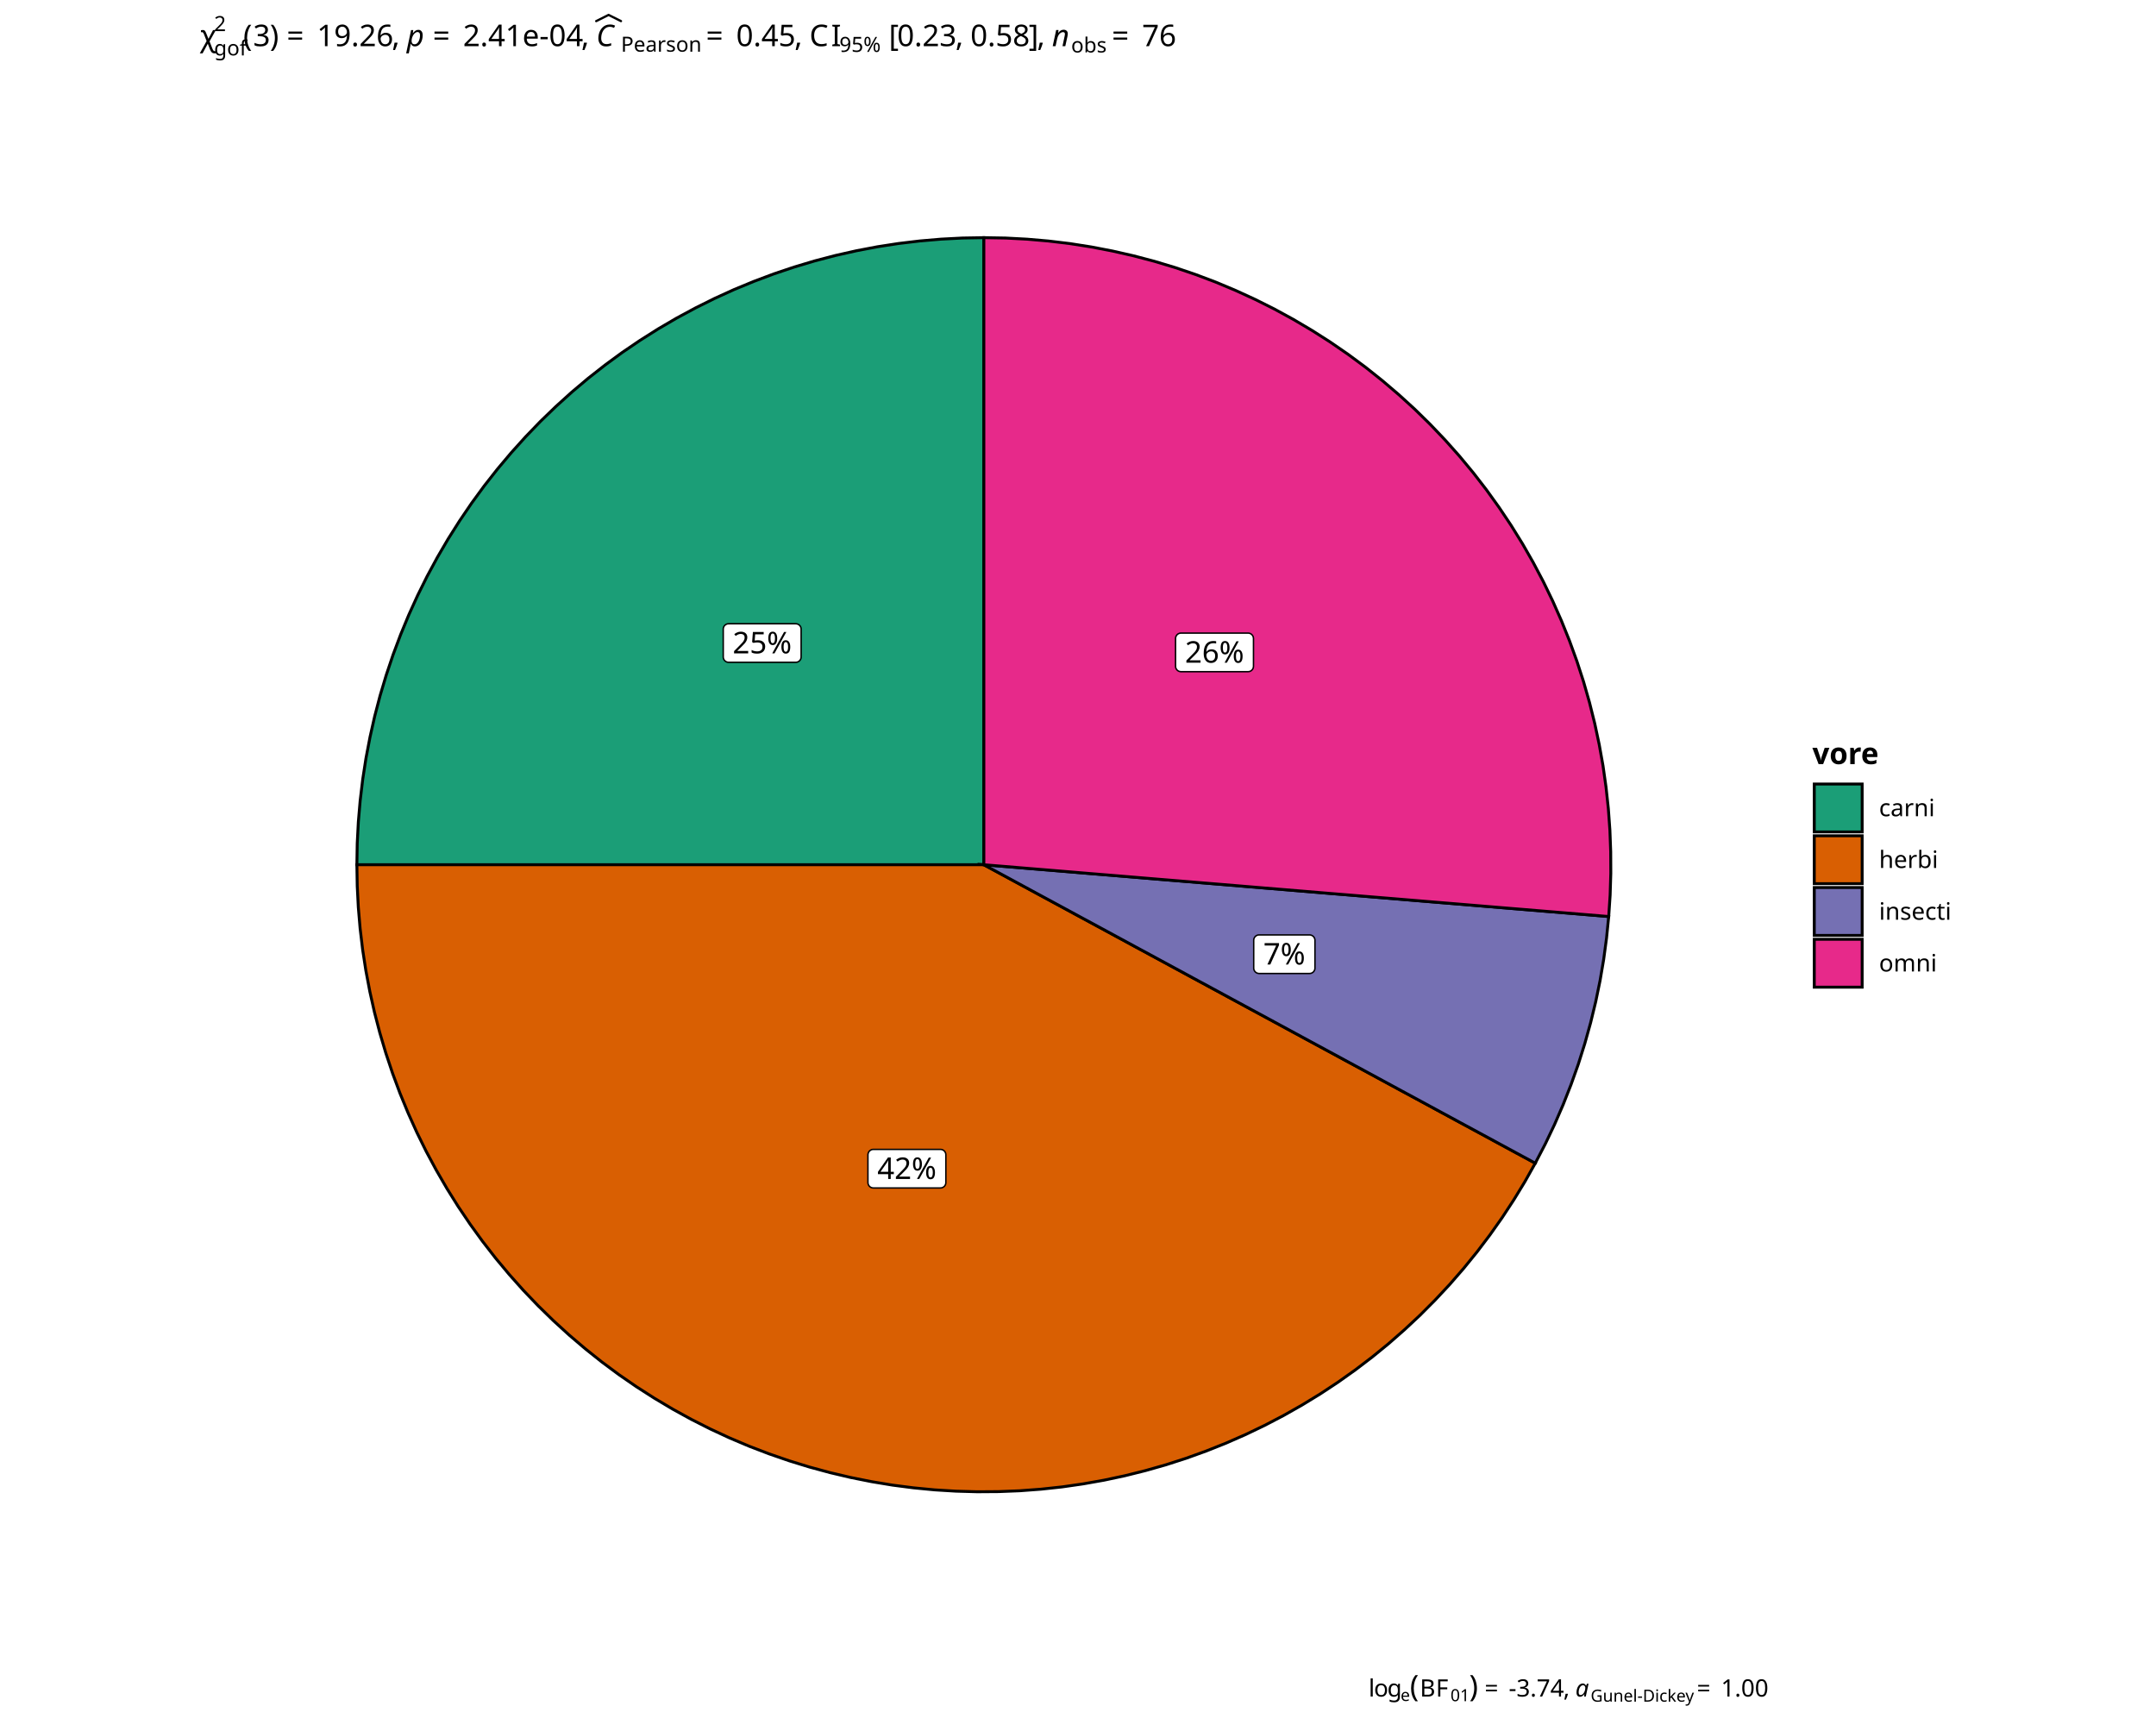
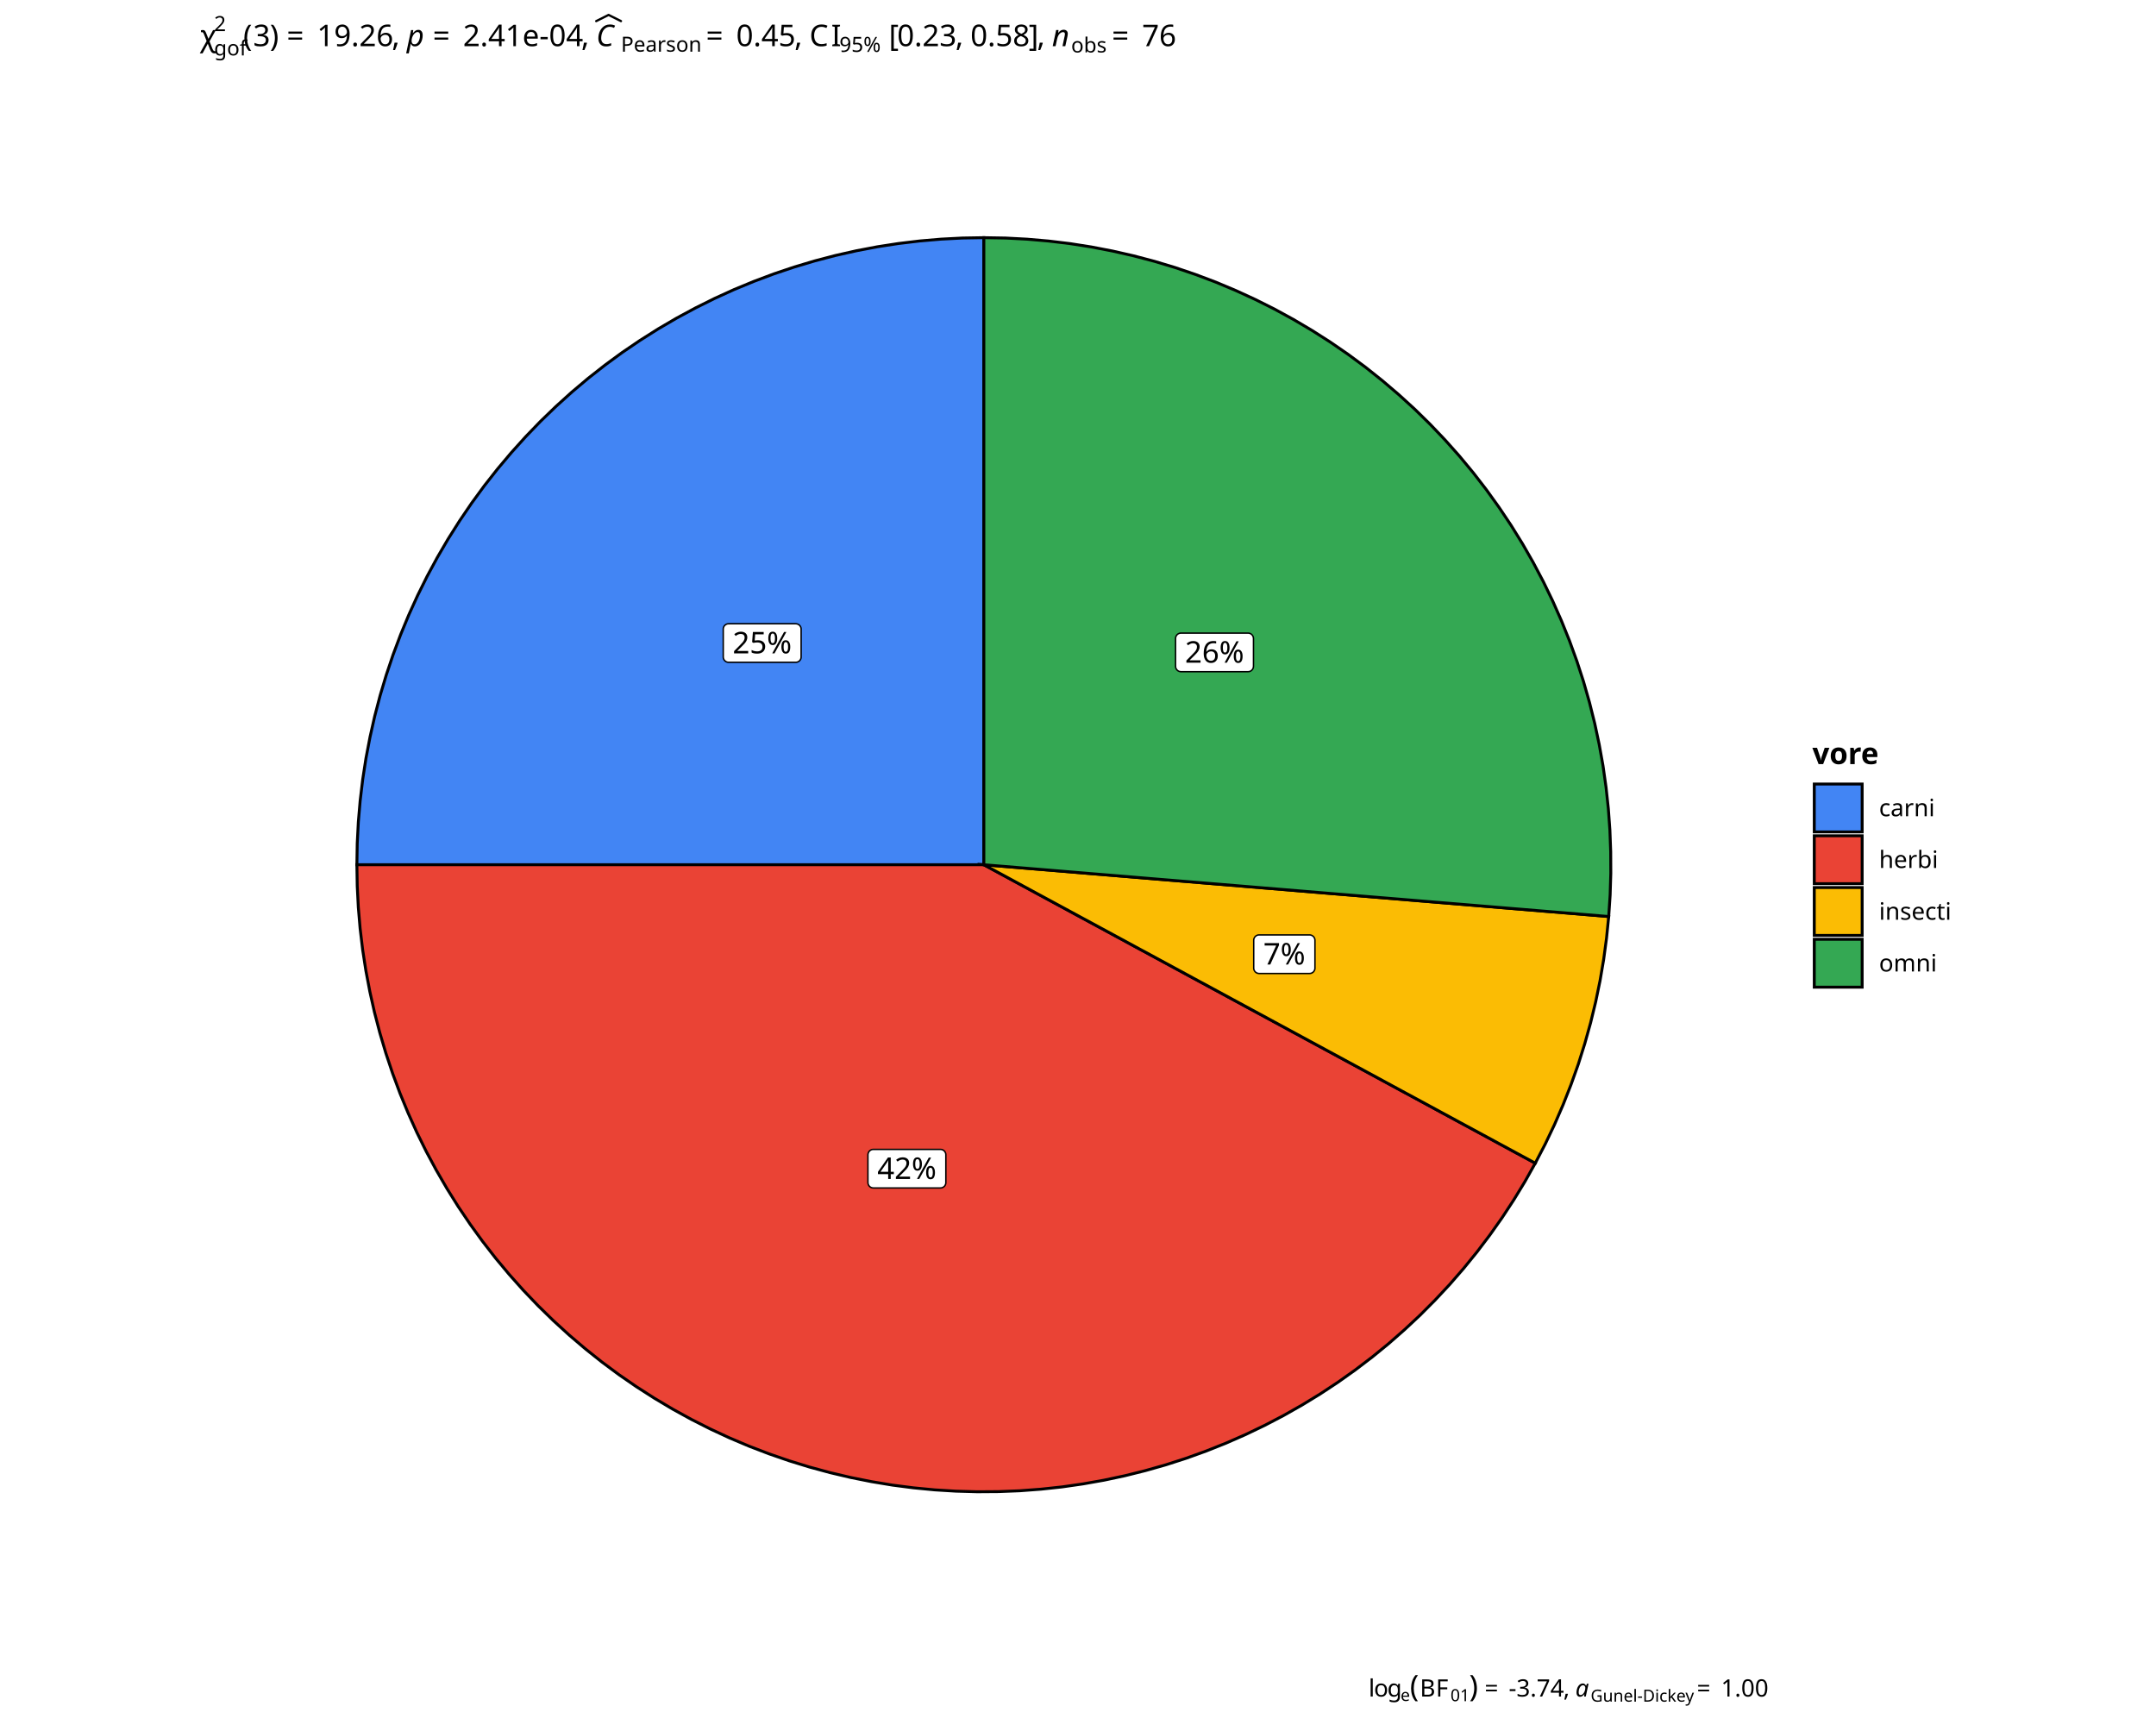
<svg xmlns="http://www.w3.org/2000/svg" class="svglite" data-engine-version="2.0" width="720.00pt" height="576.00pt" viewBox="0 0 720.00 576.00">
  <defs>
    <style type="text/css">
    .svglite line, .svglite polyline, .svglite polygon, .svglite path, .svglite rect, .svglite circle {
      fill: none;
      stroke: #000000;
      stroke-linecap: round;
      stroke-linejoin: round;
      stroke-miterlimit: 10.00;
    }
  </style>
  </defs>
  <rect width="100%" height="100%" style="stroke: none; fill: #FFFFFF;" />
  <defs>
    <clipPath id="cpMC4wMHw3MjAuMDB8MC4wMHw1NzYuMDA=">
      <rect x="0.00" y="0.00" width="720.00" height="576.00" />
    </clipPath>
  </defs>
  <g clip-path="url(#cpMC4wMHw3MjAuMDB8MC4wMHw1NzYuMDA=)">
</g>
  <defs>
    <clipPath id="cpNTkuODZ8NjYwLjE0fDAuMDB8NTc2LjAw">
      <rect x="59.86" y="0.00" width="600.29" height="576.00" />
    </clipPath>
  </defs>
  <g clip-path="url(#cpNTkuODZ8NjYwLjE0fDAuMDB8NTc2LjAw)">
    <rect x="59.86" y="0.00" width="600.29" height="576.00" style="stroke-width: 0.97; stroke: #FFFFFF; fill: #FFFFFF;" />
  </g>
  <g clip-path="url(#cpMC4wMHw3MjAuMDB8MC4wMHw1NzYuMDA=)">
</g>
  <defs>
    <clipPath id="cpNjYuODN8NTkwLjMwfDI3LjAxfDU1MC40OA==">
      <rect x="66.83" y="27.01" width="523.46" height="523.46" />
    </clipPath>
  </defs>
  <g clip-path="url(#cpNjYuODN8NTkwLjMwfDI3LjAxfDU1MC40OA==)">
    <rect x="66.83" y="27.01" width="523.46" height="523.46" style="stroke-width: 0.97; stroke: none; fill: #FFFFFF;" />
-     <polygon points="328.56,288.75 328.56,281.53 328.56,274.31 328.56,267.09 328.56,259.87 328.56,252.64 328.56,245.42 328.56,238.20 328.56,230.98 328.56,223.76 328.56,216.54 328.56,209.32 328.56,202.10 328.56,194.88 328.56,187.66 328.56,180.44 328.56,173.22 328.56,166.00 328.56,158.78 328.56,151.56 328.56,144.34 328.56,137.12 328.56,129.90 328.56,122.68 328.56,115.46 328.56,108.24 328.56,101.02 328.56,93.80 328.56,86.58 328.56,79.36 321.41,79.48 314.27,79.85 307.15,80.46 300.05,81.31 292.99,82.40 285.96,83.74 278.99,85.31 272.07,87.12 265.22,89.17 258.44,91.45 251.75,93.96 245.14,96.69 238.64,99.65 232.23,102.84 225.94,106.23 219.77,109.84 213.73,113.66 207.81,117.68 202.04,121.91 196.42,126.32 190.95,130.93 185.65,135.72 180.50,140.69 175.54,145.83 170.75,151.14 166.14,156.61 161.72,162.23 157.50,168.00 153.48,173.91 149.66,179.95 146.05,186.12 142.65,192.41 139.47,198.82 136.51,205.33 133.78,211.93 131.27,218.63 128.99,225.40 126.94,232.25 125.13,239.17 123.56,246.15 122.22,253.17 121.13,260.23 120.28,267.33 119.67,274.46 119.30,281.60 119.18,288.75 126.40,288.75 133.62,288.75 140.84,288.75 148.06,288.75 155.28,288.75 162.50,288.75 169.72,288.75 176.94,288.75 184.16,288.75 191.38,288.75 198.60,288.75 205.82,288.75 213.04,288.75 220.26,288.75 227.48,288.75 234.70,288.75 241.92,288.75 249.14,288.75 256.36,288.75 263.58,288.75 270.80,288.75 278.02,288.75 285.24,288.75 292.46,288.75 299.68,288.75 306.90,288.75 314.12,288.75 321.34,288.75 328.56,288.75 " style="stroke-width: 0.97; stroke-linecap: butt; stroke-linejoin: miter; fill: #1B9E77;" />
-     <polygon points="328.56,288.75 321.34,288.75 314.12,288.75 306.90,288.75 299.68,288.75 292.46,288.75 285.24,288.75 278.02,288.75 270.80,288.75 263.58,288.75 256.36,288.75 249.14,288.75 241.92,288.75 234.70,288.75 227.48,288.75 220.26,288.75 213.04,288.75 205.82,288.75 198.60,288.75 191.38,288.75 184.16,288.75 176.94,288.75 169.72,288.75 162.50,288.75 155.28,288.75 148.06,288.75 140.84,288.75 133.62,288.75 126.40,288.75 119.18,288.75 119.30,295.85 119.66,302.94 120.26,310.01 121.10,317.07 122.18,324.08 123.50,331.06 125.05,337.99 126.84,344.87 128.86,351.67 131.11,358.41 133.58,365.07 136.28,371.63 139.20,378.11 142.34,384.48 145.70,390.74 149.26,396.88 153.03,402.90 157.00,408.78 161.17,414.53 165.53,420.14 170.08,425.59 174.81,430.89 179.72,436.02 184.80,440.98 190.05,445.77 195.45,450.37 201.01,454.80 206.71,459.03 212.56,463.06 218.54,466.89 224.64,470.52 230.86,473.94 237.20,477.15 243.64,480.14 250.18,482.91 256.81,485.45 263.52,487.77 270.31,489.86 277.16,491.72 284.07,493.35 291.04,494.74 298.05,495.90 305.09,496.81 312.16,497.49 319.24,497.92 326.34,498.12 333.45,498.07 340.54,497.79 347.62,497.26 354.68,496.50 361.71,495.49 368.70,494.25 375.65,492.77 382.54,491.05 389.37,489.11 396.13,486.93 402.81,484.52 409.41,481.89 415.91,479.04 422.31,475.97 428.61,472.68 434.79,469.18 440.85,465.48 446.78,461.57 452.57,457.46 458.22,453.16 463.72,448.67 469.06,443.99 474.25,439.14 479.26,434.11 484.11,428.92 488.77,423.56 493.25,418.05 497.54,412.39 501.64,406.59 505.53,400.66 509.23,394.59 512.71,388.40 506.36,384.97 500.01,381.53 493.66,378.09 487.31,374.66 480.96,371.22 474.61,367.78 468.26,364.35 461.91,360.91 455.56,357.47 449.21,354.04 442.86,350.60 436.51,347.17 430.16,343.73 423.81,340.29 417.46,336.86 411.11,333.42 404.76,329.98 398.41,326.55 392.06,323.11 385.71,319.67 379.36,316.24 373.01,312.80 366.66,309.36 360.31,305.93 353.96,302.49 347.61,299.06 341.26,295.62 334.91,292.18 328.56,288.75 " style="stroke-width: 0.97; stroke-linecap: butt; stroke-linejoin: miter; fill: #D95F02;" />
-     <polygon points="328.56,288.75 334.91,292.18 341.26,295.62 347.61,299.06 353.96,302.49 360.31,305.93 366.66,309.36 373.01,312.80 379.36,316.24 385.71,319.67 392.06,323.11 398.41,326.55 404.76,329.98 411.11,333.42 417.46,336.86 423.81,340.29 430.16,343.73 436.51,347.17 442.86,350.60 449.21,354.04 455.56,357.47 461.91,360.91 468.26,364.35 474.61,367.78 480.96,371.22 487.31,374.66 493.66,378.09 500.01,381.53 506.36,384.97 512.71,388.40 516.04,382.00 519.14,375.49 522.01,368.87 524.65,362.16 527.07,355.37 529.24,348.49 531.18,341.54 532.88,334.53 534.34,327.47 535.55,320.36 536.51,313.21 537.23,306.04 530.04,305.44 522.84,304.84 515.65,304.25 508.45,303.65 501.26,303.06 494.06,302.46 486.86,301.86 479.67,301.27 472.47,300.67 465.28,300.07 458.08,299.48 450.89,298.88 443.69,298.29 436.50,297.69 429.30,297.09 422.10,296.50 414.91,295.90 407.71,295.30 400.52,294.71 393.32,294.11 386.13,293.52 378.93,292.92 371.74,292.32 364.54,291.73 357.35,291.13 350.15,290.53 342.95,289.94 335.76,289.34 328.56,288.75 " style="stroke-width: 0.97; stroke-linecap: butt; stroke-linejoin: miter; fill: #7570B3;" />
-     <polygon points="328.56,288.75 335.76,289.34 342.95,289.94 350.15,290.53 357.35,291.13 364.54,291.73 371.74,292.32 378.93,292.92 386.13,293.52 393.32,294.11 400.52,294.71 407.71,295.30 414.91,295.90 422.10,296.50 429.30,297.09 436.50,297.69 443.69,298.29 450.89,298.88 458.08,299.48 465.28,300.07 472.47,300.67 479.67,301.27 486.86,301.86 494.06,302.46 501.26,303.06 508.45,303.65 515.65,304.25 522.84,304.84 530.04,305.44 537.23,306.04 537.71,298.84 537.93,291.63 537.90,284.42 537.63,277.21 537.11,270.02 536.34,262.85 535.33,255.71 534.06,248.60 532.56,241.55 530.81,234.55 528.83,227.62 526.60,220.76 524.14,213.98 521.45,207.29 518.53,200.69 515.39,194.20 512.02,187.82 508.44,181.56 504.64,175.43 500.63,169.44 496.42,163.58 492.01,157.87 487.41,152.32 482.61,146.93 477.64,141.71 472.49,136.66 467.16,131.80 461.67,127.12 456.03,122.63 450.23,118.34 444.29,114.25 438.21,110.37 432.00,106.70 425.67,103.24 419.23,100.01 412.67,97.00 406.02,94.21 399.27,91.66 392.44,89.34 385.54,87.26 378.56,85.42 371.53,83.82 364.45,82.46 357.32,81.34 350.16,80.48 342.98,79.86 335.77,79.48 328.56,79.36 328.56,86.58 328.56,93.80 328.56,101.02 328.56,108.24 328.56,115.46 328.56,122.68 328.56,129.90 328.56,137.12 328.56,144.34 328.56,151.56 328.56,158.78 328.56,166.00 328.56,173.22 328.56,180.44 328.56,187.66 328.56,194.88 328.56,202.10 328.56,209.32 328.56,216.54 328.56,223.76 328.56,230.98 328.56,238.20 328.56,245.42 328.56,252.64 328.56,259.87 328.56,267.09 328.56,274.31 328.56,281.53 328.56,288.75 " style="stroke-width: 0.97; stroke-linecap: butt; stroke-linejoin: miter; fill: #E7298A;" />
+     <polygon points="328.56,288.75 328.56,281.53 328.56,274.31 328.56,267.09 328.56,259.87 328.56,252.64 328.56,245.42 328.56,238.20 328.56,230.98 328.56,223.76 328.56,216.54 328.56,209.32 328.56,202.10 328.56,194.88 328.56,187.66 328.56,180.44 328.56,173.22 328.56,166.00 328.56,158.78 328.56,151.56 328.56,144.34 328.56,137.12 328.56,129.90 328.56,122.68 328.56,115.46 328.56,108.24 328.56,101.02 328.56,93.80 328.56,86.58 328.56,79.36 321.41,79.48 314.27,79.85 307.15,80.46 300.05,81.31 292.99,82.40 285.96,83.74 278.99,85.31 272.07,87.12 265.22,89.17 258.44,91.45 251.75,93.96 245.14,96.69 238.64,99.65 232.23,102.84 225.94,106.23 219.77,109.84 213.73,113.66 207.81,117.68 202.04,121.91 196.42,126.32 190.95,130.93 185.65,135.72 180.50,140.69 175.54,145.83 170.75,151.14 166.14,156.61 161.72,162.23 157.50,168.00 153.48,173.91 149.66,179.95 146.05,186.12 142.65,192.41 139.47,198.82 136.51,205.33 133.78,211.93 131.27,218.63 128.99,225.40 126.94,232.25 125.13,239.17 123.56,246.15 122.22,253.17 121.13,260.23 120.28,267.33 119.67,274.46 119.30,281.60 119.18,288.75 126.40,288.75 133.62,288.75 140.84,288.75 148.06,288.75 155.28,288.75 162.50,288.75 169.72,288.75 176.94,288.75 184.16,288.75 191.38,288.75 198.60,288.75 205.82,288.75 213.04,288.75 220.26,288.75 227.48,288.75 234.70,288.75 241.92,288.75 249.14,288.75 256.36,288.75 263.58,288.75 270.80,288.75 278.02,288.75 285.24,288.75 292.46,288.75 299.68,288.75 306.90,288.75 314.12,288.75 321.34,288.75 328.56,288.75 " style="stroke-width: 0.97; stroke-linecap: butt; stroke-linejoin: miter; fill: #4285F4;" />
+     <polygon points="328.56,288.75 321.34,288.75 314.12,288.75 306.90,288.75 299.68,288.75 292.46,288.75 285.24,288.75 278.02,288.75 270.80,288.75 263.58,288.75 256.36,288.75 249.14,288.75 241.92,288.75 234.70,288.75 227.48,288.75 220.26,288.75 213.04,288.75 205.82,288.75 198.60,288.75 191.38,288.75 184.16,288.75 176.94,288.75 169.72,288.75 162.50,288.75 155.28,288.75 148.06,288.75 140.84,288.75 133.62,288.75 126.40,288.75 119.18,288.75 119.30,295.85 119.66,302.94 120.26,310.01 121.10,317.07 122.18,324.08 123.50,331.06 125.05,337.99 126.84,344.87 128.86,351.67 131.11,358.41 133.58,365.07 136.28,371.63 139.20,378.11 142.34,384.48 145.70,390.74 149.26,396.88 153.03,402.90 157.00,408.78 161.17,414.53 165.53,420.14 170.08,425.59 174.81,430.89 179.72,436.02 184.80,440.98 190.05,445.77 195.45,450.37 201.01,454.80 206.71,459.03 212.56,463.06 218.54,466.89 224.64,470.52 230.86,473.94 237.20,477.15 243.64,480.14 250.18,482.91 256.81,485.45 263.52,487.77 270.31,489.86 277.16,491.72 284.07,493.35 291.04,494.74 298.05,495.90 305.09,496.81 312.16,497.49 319.24,497.92 326.34,498.12 333.45,498.07 340.54,497.79 347.62,497.26 354.68,496.50 361.71,495.49 368.70,494.25 375.65,492.77 382.54,491.05 389.37,489.11 396.13,486.93 402.81,484.52 409.41,481.89 415.91,479.04 422.31,475.97 428.61,472.68 434.79,469.18 440.85,465.48 446.78,461.57 452.57,457.46 458.22,453.16 463.72,448.67 469.06,443.99 474.25,439.14 479.26,434.11 484.11,428.92 488.77,423.56 493.25,418.05 497.54,412.39 501.64,406.59 505.53,400.66 509.23,394.59 512.71,388.40 506.36,384.97 500.01,381.53 493.66,378.09 487.31,374.66 480.96,371.22 474.61,367.78 468.26,364.35 461.91,360.91 455.56,357.47 449.21,354.04 442.86,350.60 436.51,347.17 430.16,343.73 423.81,340.29 417.46,336.86 411.11,333.42 404.76,329.98 398.41,326.55 392.06,323.11 385.71,319.67 379.36,316.24 373.01,312.80 366.66,309.36 360.31,305.93 353.96,302.49 347.61,299.06 341.26,295.62 334.91,292.18 328.56,288.75 " style="stroke-width: 0.97; stroke-linecap: butt; stroke-linejoin: miter; fill: #EA4335;" />
+     <polygon points="328.56,288.75 334.91,292.18 341.26,295.62 347.61,299.06 353.96,302.49 360.31,305.93 366.66,309.36 373.01,312.80 379.36,316.24 385.71,319.67 392.06,323.11 398.41,326.55 404.76,329.98 411.11,333.42 417.46,336.86 423.81,340.29 430.16,343.73 436.51,347.17 442.86,350.60 449.21,354.04 455.56,357.47 461.91,360.91 468.26,364.35 474.61,367.78 480.96,371.22 487.31,374.66 493.66,378.09 500.01,381.53 506.36,384.97 512.71,388.40 516.04,382.00 519.14,375.49 522.01,368.87 524.65,362.16 527.07,355.37 529.24,348.49 531.18,341.54 532.88,334.53 534.34,327.47 535.55,320.36 536.51,313.21 537.23,306.04 530.04,305.44 522.84,304.84 515.65,304.25 508.45,303.65 501.26,303.06 494.06,302.46 486.86,301.86 479.67,301.27 472.47,300.67 465.28,300.07 458.08,299.48 450.89,298.88 443.69,298.29 436.50,297.69 429.30,297.09 422.10,296.50 414.91,295.90 407.71,295.30 400.52,294.71 393.32,294.11 386.13,293.52 378.93,292.92 371.74,292.32 364.54,291.73 357.35,291.13 350.15,290.53 342.95,289.94 335.76,289.34 328.56,288.75 " style="stroke-width: 0.97; stroke-linecap: butt; stroke-linejoin: miter; fill: #FBBC04;" />
+     <polygon points="328.56,288.75 335.76,289.34 342.95,289.94 350.15,290.53 357.35,291.13 364.54,291.73 371.74,292.32 378.93,292.92 386.13,293.52 393.32,294.11 400.52,294.71 407.71,295.30 414.91,295.90 422.10,296.50 429.30,297.09 436.50,297.69 443.69,298.29 450.89,298.88 458.08,299.48 465.28,300.07 472.47,300.67 479.67,301.27 486.86,301.86 494.06,302.46 501.26,303.06 508.45,303.65 515.65,304.25 522.84,304.84 530.04,305.44 537.23,306.04 537.71,298.84 537.93,291.63 537.90,284.42 537.63,277.21 537.11,270.02 536.34,262.85 535.33,255.71 534.06,248.60 532.56,241.55 530.81,234.55 528.83,227.62 526.60,220.76 524.14,213.98 521.45,207.29 518.53,200.69 515.39,194.20 512.02,187.82 508.44,181.56 504.64,175.43 500.63,169.44 496.42,163.58 492.01,157.87 487.41,152.32 482.61,146.93 477.64,141.71 472.49,136.66 467.16,131.80 461.67,127.12 456.03,122.63 450.23,118.34 444.29,114.25 438.21,110.37 432.00,106.70 425.67,103.24 419.23,100.01 412.67,97.00 406.02,94.21 399.27,91.66 392.44,89.34 385.54,87.26 378.56,85.42 371.53,83.82 364.45,82.46 357.32,81.34 350.16,80.48 342.98,79.86 335.77,79.48 328.56,79.36 328.56,86.58 328.56,93.80 328.56,101.02 328.56,108.24 328.56,115.46 328.56,122.68 328.56,129.90 328.56,137.12 328.56,144.34 328.56,151.56 328.56,158.78 328.56,166.00 328.56,173.22 328.56,180.44 328.56,187.66 328.56,194.88 328.56,202.10 328.56,209.32 328.56,216.54 328.56,223.76 328.56,230.98 328.56,238.20 328.56,245.42 328.56,252.64 328.56,259.87 328.56,267.09 328.56,274.31 328.56,281.53 328.56,288.75 " style="stroke-width: 0.97; stroke-linecap: butt; stroke-linejoin: miter; fill: #34A853;" />
    <polygon points="243.33,221.16 265.74,221.16 265.67,221.16 265.96,221.14 266.24,221.09 266.51,220.98 266.76,220.84 266.99,220.66 267.18,220.44 267.34,220.19 267.45,219.93 267.52,219.65 267.54,219.36 267.54,219.36 267.54,210.08 267.54,210.08 267.52,209.79 267.45,209.51 267.34,209.24 267.18,208.99 266.99,208.78 266.76,208.59 266.51,208.45 266.24,208.35 265.96,208.29 265.74,208.28 243.33,208.28 243.54,208.29 243.25,208.28 242.97,208.31 242.69,208.39 242.43,208.52 242.19,208.68 241.98,208.88 241.80,209.11 241.67,209.37 241.58,209.65 241.53,209.93 241.53,210.08 241.53,219.36 241.53,219.21 241.53,219.50 241.58,219.79 241.67,220.06 241.80,220.32 241.98,220.55 242.19,220.75 242.43,220.92 242.69,221.04 242.97,221.12 243.25,221.16 " style="stroke-width: 0.48; fill: #FFFFFF;" />
    <text x="254.53" y="218.16" text-anchor="middle" style="font-size: 10.00px; font-family: sans;" textLength="20.02px" lengthAdjust="spacingAndGlyphs">25%</text>
    <polygon points="291.65,396.68 314.07,396.68 314.00,396.67 314.29,396.66 314.57,396.61 314.84,396.50 315.09,396.36 315.32,396.17 315.51,395.96 315.66,395.71 315.78,395.45 315.85,395.16 315.87,394.88 315.87,394.88 315.87,385.59 315.87,385.59 315.85,385.31 315.78,385.02 315.66,384.76 315.51,384.51 315.32,384.30 315.09,384.11 314.84,383.97 314.57,383.87 314.29,383.81 314.07,383.79 291.65,383.79 291.87,383.81 291.58,383.80 291.29,383.83 291.02,383.91 290.75,384.04 290.52,384.20 290.31,384.40 290.13,384.63 290.00,384.89 289.91,385.16 289.86,385.45 289.85,385.59 289.85,394.88 289.86,394.73 289.86,395.02 289.91,395.31 290.00,395.58 290.13,395.84 290.31,396.07 290.52,396.27 290.75,396.43 291.02,396.56 291.29,396.64 291.58,396.67 " style="stroke-width: 0.48; fill: #FFFFFF;" />
    <text x="302.86" y="393.68" text-anchor="middle" style="font-size: 10.00px; font-family: sans;" textLength="20.02px" lengthAdjust="spacingAndGlyphs">42%</text>
    <polygon points="420.48,325.06 437.33,325.06 437.26,325.06 437.55,325.05 437.83,324.99 438.10,324.89 438.35,324.74 438.58,324.56 438.77,324.34 438.92,324.10 439.04,323.83 439.11,323.55 439.13,323.26 439.13,323.26 439.13,313.98 439.13,313.98 439.11,313.69 439.04,313.41 438.92,313.14 438.77,312.90 438.58,312.68 438.35,312.50 438.10,312.35 437.83,312.25 437.55,312.19 437.33,312.18 420.48,312.18 420.69,312.19 420.40,312.18 420.12,312.21 419.84,312.29 419.58,312.42 419.34,312.58 419.13,312.78 418.96,313.02 418.82,313.27 418.73,313.55 418.68,313.83 418.68,313.98 418.68,323.26 418.68,323.11 418.68,323.40 418.73,323.69 418.82,323.97 418.96,324.22 419.13,324.45 419.34,324.65 419.58,324.82 419.84,324.94 420.12,325.02 420.40,325.06 " style="stroke-width: 0.48; fill: #FFFFFF;" />
    <text x="428.90" y="322.06" text-anchor="middle" style="font-size: 10.00px; font-family: sans;" textLength="14.45px" lengthAdjust="spacingAndGlyphs">7%</text>
    <polygon points="394.38,224.28 416.80,224.28 416.72,224.28 417.01,224.27 417.30,224.21 417.57,224.11 417.82,223.96 418.04,223.78 418.23,223.56 418.39,223.32 418.50,223.05 418.57,222.77 418.60,222.48 418.60,222.48 418.60,213.20 418.60,213.20 418.57,212.91 418.50,212.63 418.39,212.36 418.23,212.12 418.04,211.90 417.82,211.72 417.57,211.57 417.30,211.47 417.01,211.41 416.80,211.40 394.38,211.40 394.60,211.41 394.31,211.40 394.02,211.43 393.74,211.52 393.48,211.64 393.24,211.80 393.03,212.00 392.86,212.24 392.72,212.49 392.63,212.77 392.59,213.05 392.58,213.20 392.58,222.48 392.59,222.34 392.59,222.63 392.63,222.91 392.72,223.19 392.86,223.44 393.03,223.67 393.24,223.87 393.48,224.04 393.74,224.16 394.02,224.24 394.31,224.28 " style="stroke-width: 0.48; fill: #FFFFFF;" />
    <text x="405.59" y="221.28" text-anchor="middle" style="font-size: 10.00px; font-family: sans;" textLength="20.02px" lengthAdjust="spacingAndGlyphs">26%</text>
  </g>
  <g clip-path="url(#cpMC4wMHw3MjAuMDB8MC4wMHw1NzYuMDA=)">
    <rect x="600.26" y="242.23" width="54.90" height="93.02" style="stroke-width: 0.97; stroke: none; fill: #FFFFFF;" />
    <text x="605.24" y="255.14" style="font-size: 10.00px; font-weight: bold; font-family: sans;" textLength="19.46px" lengthAdjust="spacingAndGlyphs">vore</text>
    <rect x="605.24" y="261.16" width="17.28" height="17.28" style="stroke-width: 0.97; stroke: none; fill: #FFFFFF;" />
-     <rect x="605.88" y="261.80" width="15.99" height="15.99" style="stroke-width: 0.97; stroke-linecap: butt; stroke-linejoin: miter; fill: #1B9E77;" />
+     <rect x="605.88" y="261.80" width="15.99" height="15.99" style="stroke-width: 0.97; stroke-linecap: butt; stroke-linejoin: miter; fill: #4285F4;" />
    <rect x="605.24" y="278.44" width="17.28" height="17.28" style="stroke-width: 0.97; stroke: none; fill: #FFFFFF;" />
-     <rect x="605.88" y="279.08" width="15.99" height="15.99" style="stroke-width: 0.97; stroke-linecap: butt; stroke-linejoin: miter; fill: #D95F02;" />
+     <rect x="605.88" y="279.08" width="15.99" height="15.99" style="stroke-width: 0.97; stroke-linecap: butt; stroke-linejoin: miter; fill: #EA4335;" />
    <rect x="605.24" y="295.72" width="17.28" height="17.28" style="stroke-width: 0.97; stroke: none; fill: #FFFFFF;" />
-     <rect x="605.88" y="296.36" width="15.99" height="15.99" style="stroke-width: 0.97; stroke-linecap: butt; stroke-linejoin: miter; fill: #7570B3;" />
+     <rect x="605.88" y="296.36" width="15.99" height="15.99" style="stroke-width: 0.97; stroke-linecap: butt; stroke-linejoin: miter; fill: #FBBC04;" />
    <rect x="605.24" y="313.00" width="17.28" height="17.28" style="stroke-width: 0.97; stroke: none; fill: #FFFFFF;" />
-     <rect x="605.88" y="313.64" width="15.99" height="15.99" style="stroke-width: 0.97; stroke-linecap: butt; stroke-linejoin: miter; fill: #E7298A;" />
+     <rect x="605.88" y="313.64" width="15.99" height="15.99" style="stroke-width: 0.97; stroke-linecap: butt; stroke-linejoin: miter; fill: #34A853;" />
    <text x="627.50" y="272.55" style="font-size: 8.00px; font-family: sans;" textLength="17.34px" lengthAdjust="spacingAndGlyphs">carni</text>
    <text x="627.50" y="289.83" style="font-size: 8.00px; font-family: sans;" textLength="17.79px" lengthAdjust="spacingAndGlyphs">herbi</text>
    <text x="627.50" y="307.11" style="font-size: 8.00px; font-family: sans;" textLength="22.68px" lengthAdjust="spacingAndGlyphs">insecti</text>
    <text x="627.50" y="324.39" style="font-size: 8.00px; font-family: sans;" textLength="17.34px" lengthAdjust="spacingAndGlyphs">omni</text>
    <text x="66.83" y="15.41" style="font-size: 10.00px; font-family: sans;" textLength="4.65px" lengthAdjust="spacingAndGlyphs">χ</text>
    <text x="71.48" y="18.50" style="font-size: 7.00px; font-family: sans;" textLength="9.73px" lengthAdjust="spacingAndGlyphs">gof</text>
    <text x="71.48" y="10.38" style="font-size: 7.00px; font-family: sans;" textLength="3.89px" lengthAdjust="spacingAndGlyphs">2</text>
    <text x="81.21" y="15.41" style="font-size: 10.00px; font-family: sans;" textLength="3.33px" lengthAdjust="spacingAndGlyphs">(</text>
    <text x="84.54" y="15.41" style="font-size: 10.00px; font-family: sans;" textLength="5.56px" lengthAdjust="spacingAndGlyphs">3</text>
    <text x="90.10" y="15.41" style="font-size: 10.00px; font-family: sans;" textLength="3.33px" lengthAdjust="spacingAndGlyphs">)</text>
    <text x="95.75" y="15.41" style="font-size: 10.00px; font-family: sans;" textLength="7.76px" lengthAdjust="spacingAndGlyphs">=</text>
    <text x="105.83" y="15.41" style="font-size: 10.00px; font-family: sans;" textLength="25.03px" lengthAdjust="spacingAndGlyphs">19.26</text>
    <text x="130.85" y="15.41" style="font-size: 10.00px; font-family: sans;" textLength="2.50px" lengthAdjust="spacingAndGlyphs">,</text>
    <text x="133.36" y="15.41" style="font-size: 10.00px; font-family: sans;" textLength="2.50px" lengthAdjust="spacingAndGlyphs"> </text>
    <text x="135.86" y="15.41" style="font-size: 10.00px; font-style: italic; font-family: sans;" textLength="5.56px" lengthAdjust="spacingAndGlyphs">p</text>
    <text x="144.54" y="15.41" style="font-size: 10.00px; font-family: sans;" textLength="7.76px" lengthAdjust="spacingAndGlyphs">=</text>
    <text x="154.62" y="15.41" style="font-size: 10.00px; font-family: sans;" textLength="39.48px" lengthAdjust="spacingAndGlyphs">2.41e-04</text>
    <text x="194.10" y="15.41" style="font-size: 10.00px; font-family: sans;" textLength="2.50px" lengthAdjust="spacingAndGlyphs">,</text>
    <text x="196.60" y="15.41" style="font-size: 10.00px; font-family: sans;" textLength="2.50px" lengthAdjust="spacingAndGlyphs"> </text>
    <text x="199.10" y="15.41" style="font-size: 10.00px; font-style: italic; font-family: sans;" textLength="7.22px" lengthAdjust="spacingAndGlyphs">C</text>
    <polyline points="199.10,7.05 203.24,4.98 207.38,7.05 " style="stroke-width: 0.75;" />
    <text x="207.38" y="17.26" style="font-size: 7.00px; font-family: sans;" textLength="26.08px" lengthAdjust="spacingAndGlyphs">Pearson</text>
    <text x="235.77" y="15.41" style="font-size: 10.00px; font-family: sans;" textLength="7.76px" lengthAdjust="spacingAndGlyphs">=</text>
    <text x="245.85" y="15.41" style="font-size: 10.00px; font-family: sans;" textLength="19.46px" lengthAdjust="spacingAndGlyphs">0.45</text>
    <text x="265.31" y="15.41" style="font-size: 10.00px; font-family: sans;" textLength="2.50px" lengthAdjust="spacingAndGlyphs">,</text>
    <text x="267.81" y="15.41" style="font-size: 10.00px; font-family: sans;" textLength="2.50px" lengthAdjust="spacingAndGlyphs"> </text>
    <text x="270.32" y="15.41" style="font-size: 10.00px; font-family: sans;" textLength="7.22px" lengthAdjust="spacingAndGlyphs">C</text>
    <text x="277.54" y="15.41" style="font-size: 10.00px; font-family: sans;" textLength="2.78px" lengthAdjust="spacingAndGlyphs">I</text>
    <text x="280.32" y="17.33" style="font-size: 7.00px; font-family: sans;" textLength="14.01px" lengthAdjust="spacingAndGlyphs">95%</text>
    <text x="294.33" y="15.41" style="font-size: 10.00px; font-family: sans;" textLength="2.50px" lengthAdjust="spacingAndGlyphs"> </text>
    <text x="296.83" y="15.41" style="font-size: 10.00px; font-family: sans;" textLength="2.78px" lengthAdjust="spacingAndGlyphs">[</text>
    <text x="299.61" y="15.41" style="font-size: 10.00px; font-family: sans;" textLength="19.46px" lengthAdjust="spacingAndGlyphs">0.23</text>
    <text x="319.07" y="15.41" style="font-size: 10.00px; font-family: sans;" textLength="2.50px" lengthAdjust="spacingAndGlyphs">,</text>
    <text x="321.58" y="15.41" style="font-size: 10.00px; font-family: sans;" textLength="2.50px" lengthAdjust="spacingAndGlyphs"> </text>
    <text x="324.08" y="15.41" style="font-size: 10.00px; font-family: sans;" textLength="19.46px" lengthAdjust="spacingAndGlyphs">0.58</text>
    <text x="343.54" y="15.41" style="font-size: 10.00px; font-family: sans;" textLength="2.78px" lengthAdjust="spacingAndGlyphs">]</text>
    <text x="346.32" y="15.41" style="font-size: 10.00px; font-family: sans;" textLength="2.50px" lengthAdjust="spacingAndGlyphs">,</text>
    <text x="348.82" y="15.41" style="font-size: 10.00px; font-family: sans;" textLength="2.50px" lengthAdjust="spacingAndGlyphs"> </text>
    <text x="351.32" y="15.41" style="font-size: 10.00px; font-style: italic; font-family: sans;" textLength="5.56px" lengthAdjust="spacingAndGlyphs">n</text>
    <text x="357.69" y="17.52" style="font-size: 7.00px; font-family: sans;" textLength="11.29px" lengthAdjust="spacingAndGlyphs">obs</text>
    <text x="371.30" y="15.41" style="font-size: 10.00px; font-family: sans;" textLength="7.76px" lengthAdjust="spacingAndGlyphs">=</text>
    <text x="381.38" y="15.41" style="font-size: 10.00px; font-family: sans;" textLength="11.12px" lengthAdjust="spacingAndGlyphs">76</text>
    <text x="457.04" y="566.50" style="font-size: 8.00px; font-family: sans;" textLength="1.78px" lengthAdjust="spacingAndGlyphs">l</text>
    <text x="458.82" y="566.50" style="font-size: 8.00px; font-family: sans;" textLength="4.45px" lengthAdjust="spacingAndGlyphs">o</text>
    <text x="463.27" y="566.50" style="font-size: 8.00px; font-family: sans;" textLength="4.45px" lengthAdjust="spacingAndGlyphs">g</text>
    <text x="467.72" y="567.98" style="font-size: 5.60px; font-family: sans;" textLength="3.11px" lengthAdjust="spacingAndGlyphs">e</text>
    <text x="470.83" y="566.50" style="font-size: 10.00px; font-family: sans;" textLength="3.33px" lengthAdjust="spacingAndGlyphs">(</text>
    <text x="474.16" y="566.50" style="font-size: 8.00px; font-family: sans;" textLength="5.34px" lengthAdjust="spacingAndGlyphs">B</text>
    <text x="479.50" y="566.50" style="font-size: 8.00px; font-family: sans;" textLength="4.89px" lengthAdjust="spacingAndGlyphs">F</text>
    <text x="484.39" y="568.05" style="font-size: 5.60px; font-family: sans;" textLength="6.23px" lengthAdjust="spacingAndGlyphs">01</text>
    <text x="490.62" y="566.50" style="font-size: 10.00px; font-family: sans;" textLength="3.32px" lengthAdjust="spacingAndGlyphs">)</text>
    <text x="495.79" y="566.50" style="font-size: 8.00px; font-family: sans;" textLength="6.21px" lengthAdjust="spacingAndGlyphs">=</text>
    <text x="503.85" y="566.50" style="font-size: 8.00px; font-family: sans;" textLength="18.24px" lengthAdjust="spacingAndGlyphs">-3.74</text>
    <text x="522.09" y="566.50" style="font-size: 8.00px; font-family: sans;" textLength="2.00px" lengthAdjust="spacingAndGlyphs">,</text>
    <text x="524.09" y="566.50" style="font-size: 8.00px; font-family: sans;" textLength="2.00px" lengthAdjust="spacingAndGlyphs"> </text>
    <text x="526.09" y="566.50" style="font-size: 8.00px; font-style: italic; font-family: sans;" textLength="4.45px" lengthAdjust="spacingAndGlyphs">a</text>
    <text x="531.19" y="568.20" style="font-size: 5.60px; font-family: sans;" textLength="33.62px" lengthAdjust="spacingAndGlyphs">Gunel-Dickey</text>
    <text x="566.66" y="566.50" style="font-size: 8.00px; font-family: sans;" textLength="6.21px" lengthAdjust="spacingAndGlyphs">=</text>
    <text x="574.72" y="566.50" style="font-size: 8.00px; font-family: sans;" textLength="15.57px" lengthAdjust="spacingAndGlyphs">1.00</text>
  </g>
</svg>
